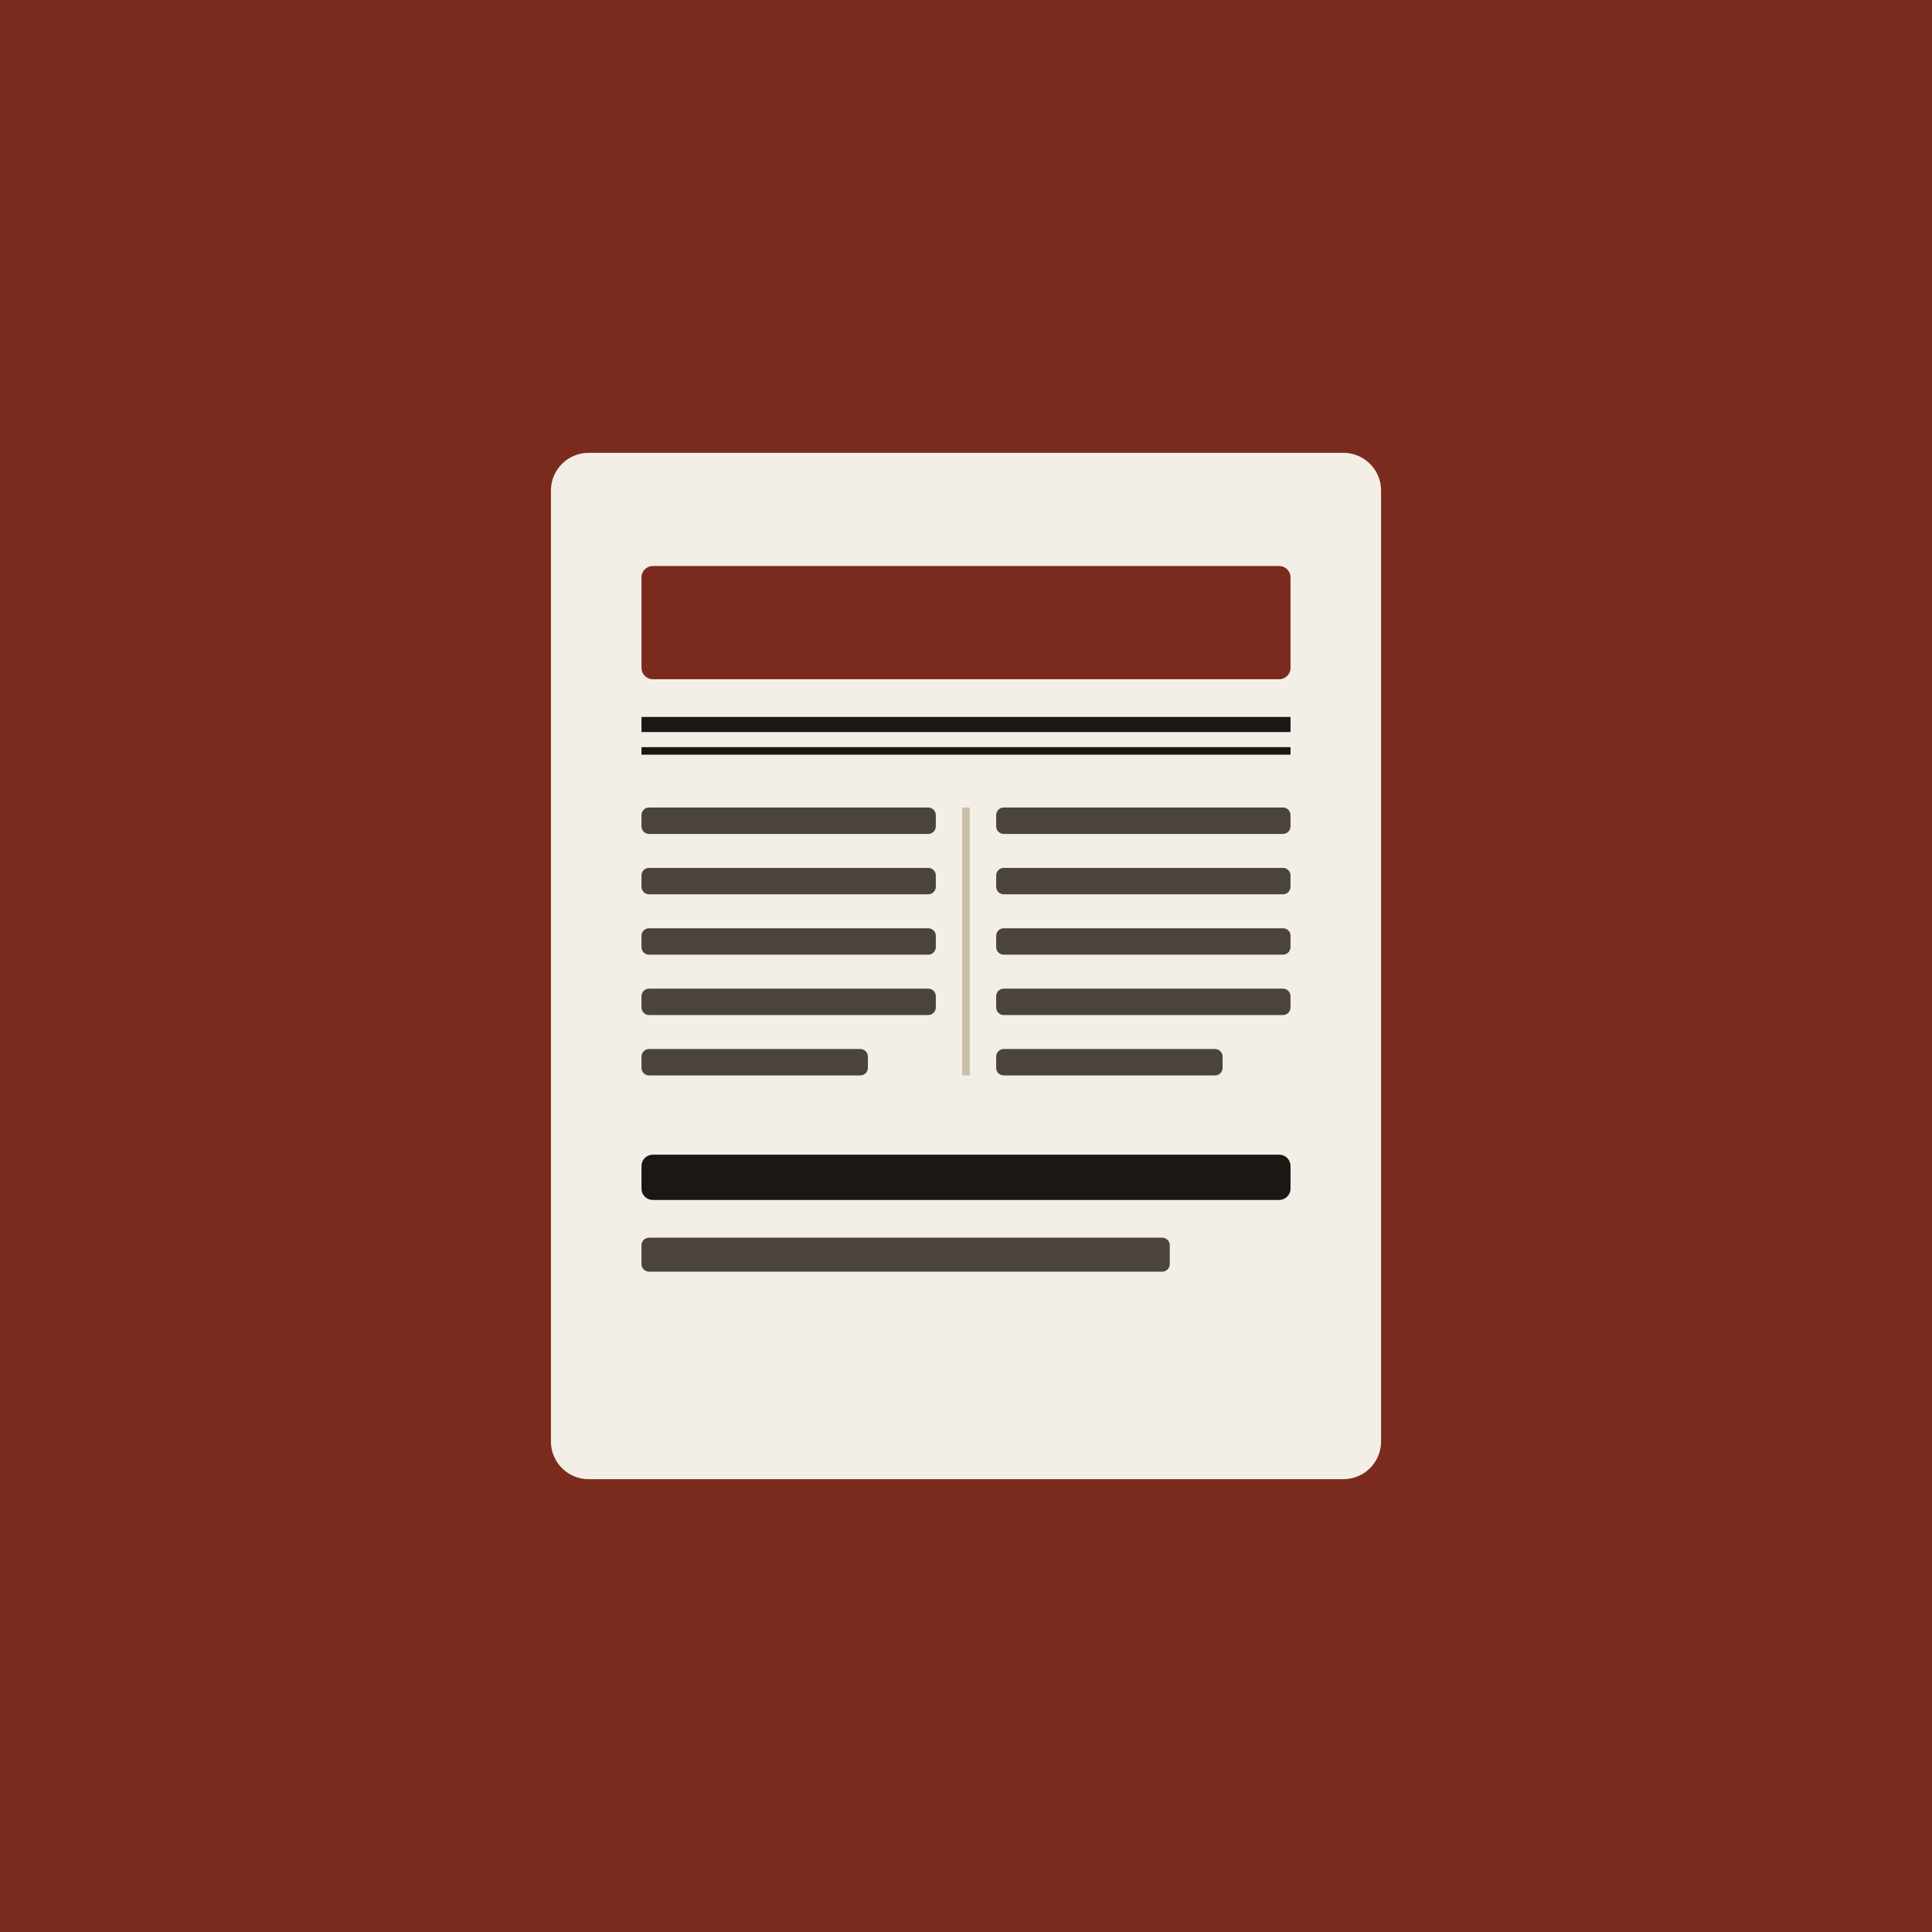
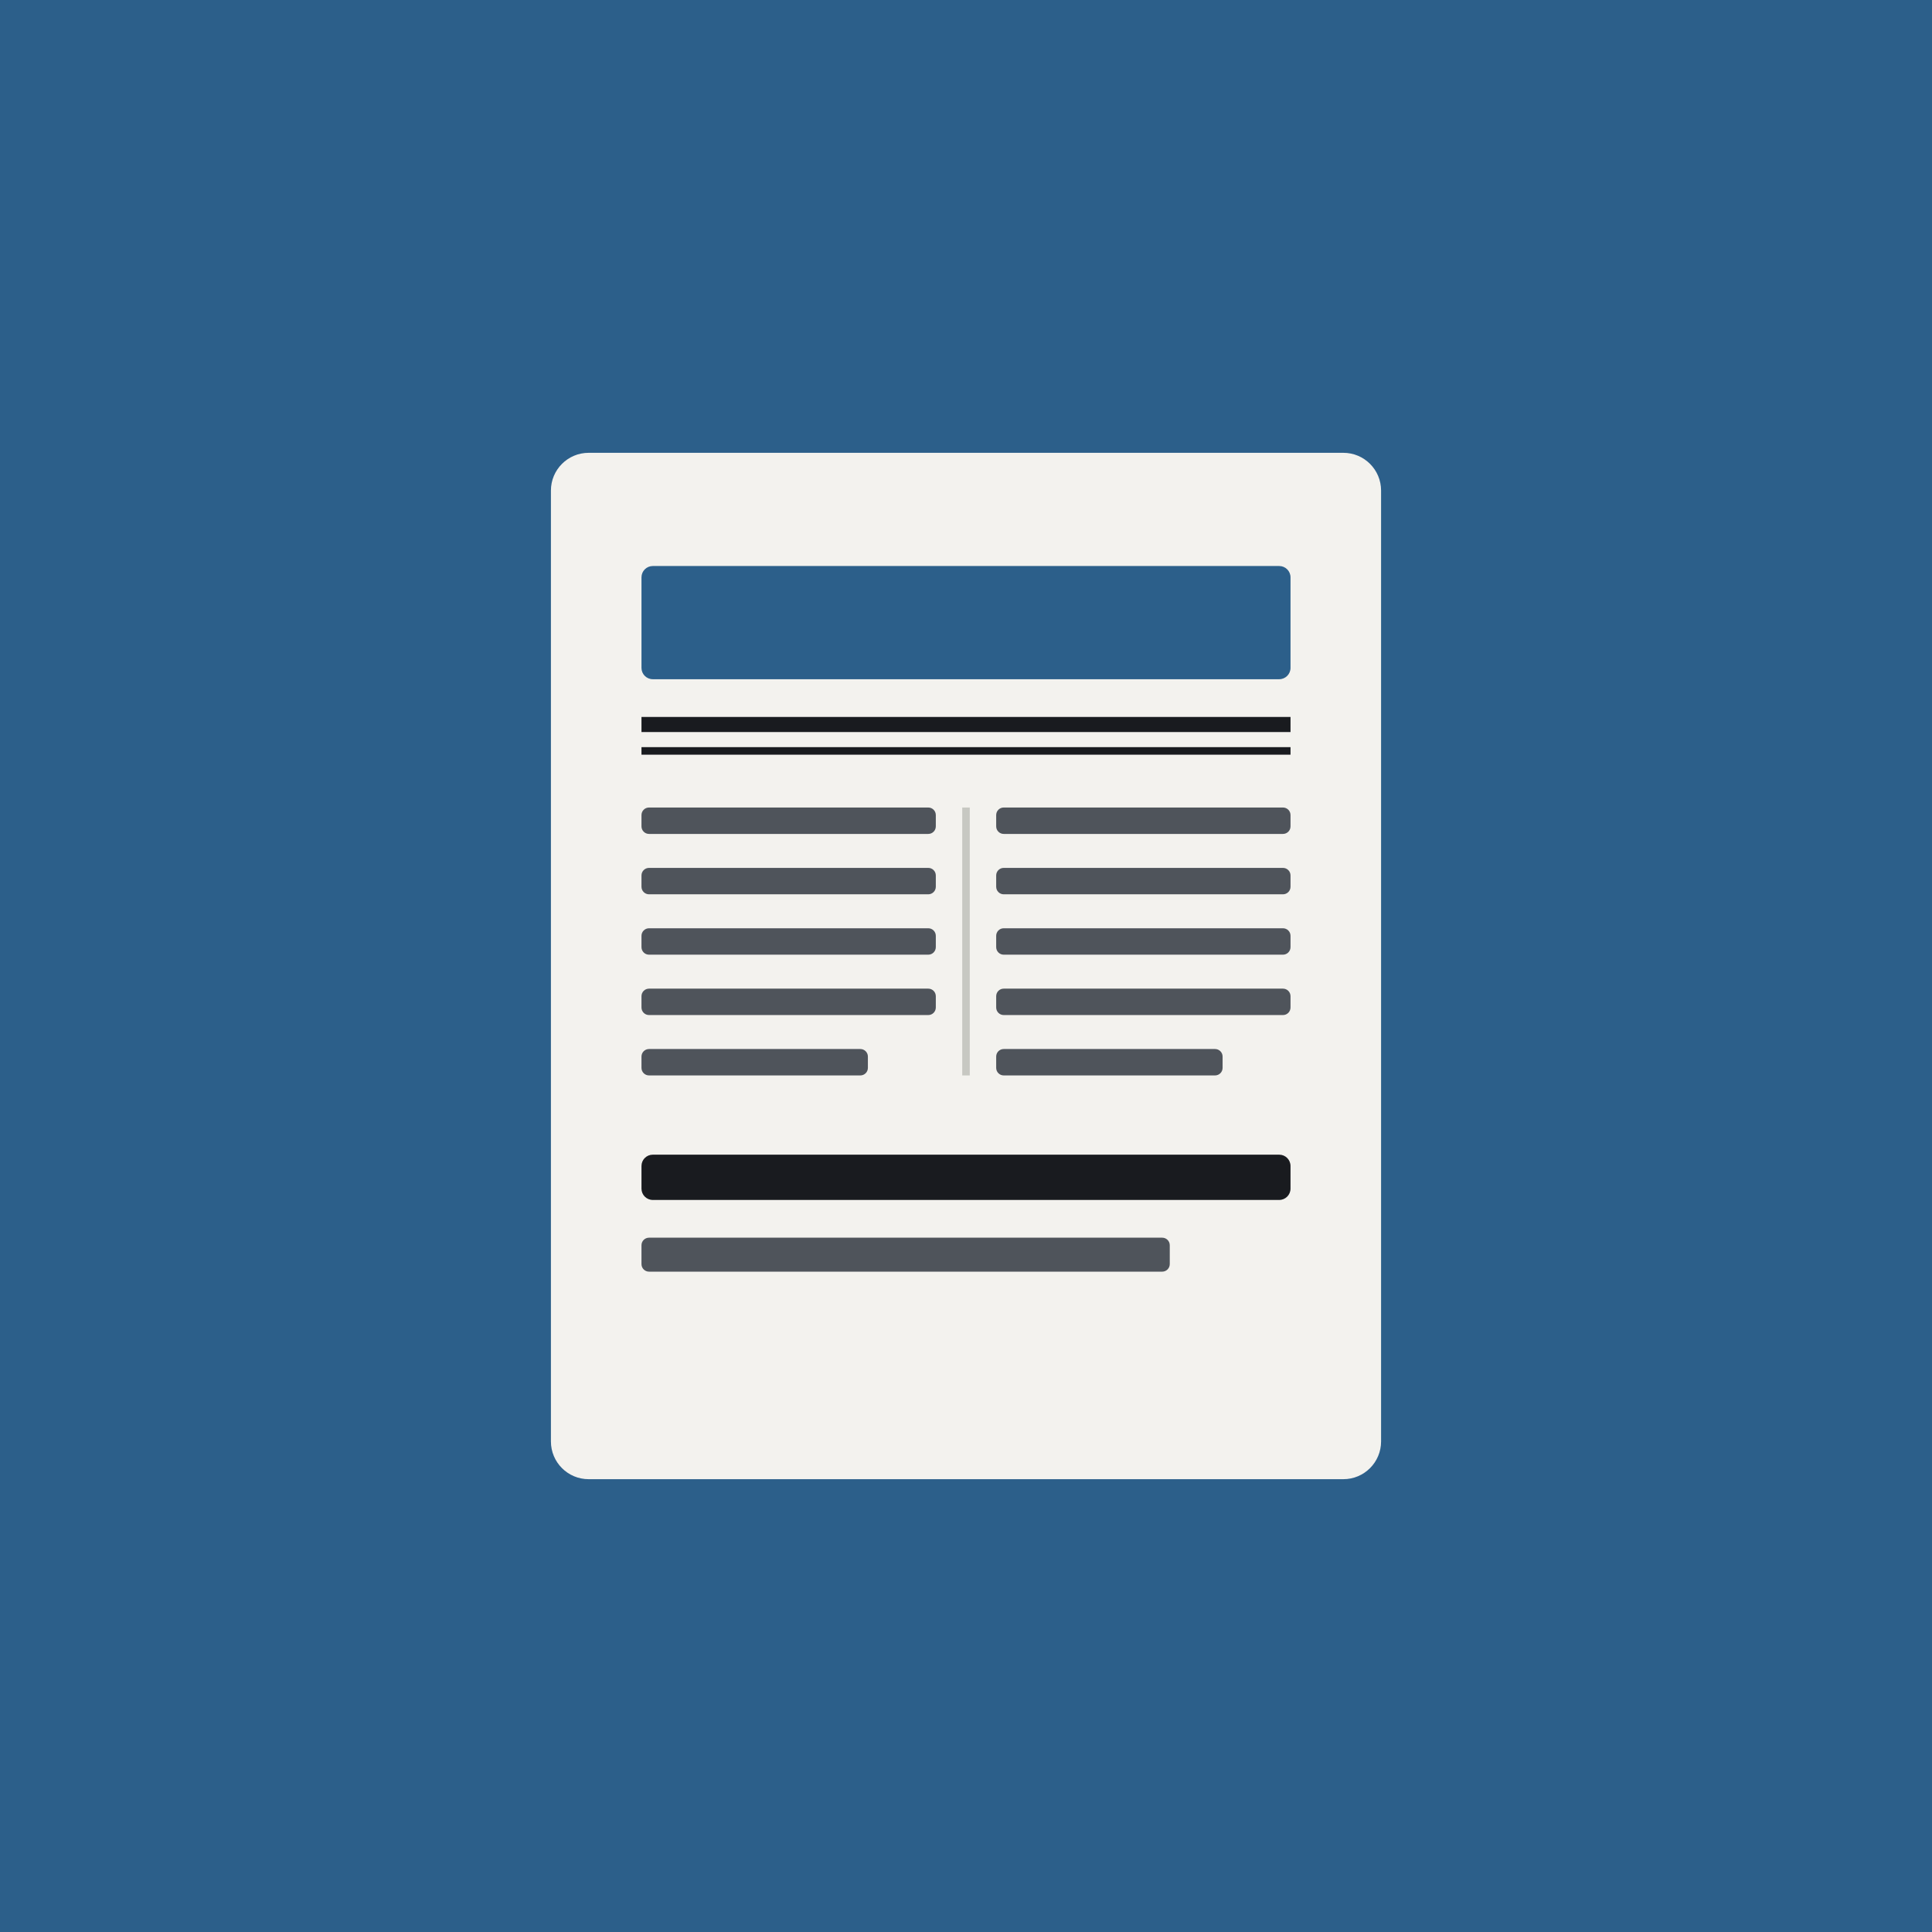
<svg xmlns="http://www.w3.org/2000/svg" width="512" height="512" viewBox="0 0 512 512">
-   <rect width="512" height="512" fill="#7a2b1d" />
+   <rect width="512" height="512" fill="#2c5f8a" />
  <g>
-     <rect x="146" y="120" width="220" height="272" rx="10" fill="#f4efe6" />
-     <rect x="170" y="150" width="172" height="30" rx="3" fill="#7a2b1d" />
-     <rect x="170" y="190" width="172" height="4" fill="#1a1714" />
-     <rect x="170" y="198" width="172" height="2" fill="#1a1714" />
-     <g fill="#4a443d">
+     <rect x="146" y="120" width="220" height="272" rx="10" fill="#f3f2ee" />
+     <rect x="170" y="150" width="172" height="30" rx="3" fill="#2c5f8a" />
+     <rect x="170" y="190" width="172" height="4" fill="#191b1f" />
+     <rect x="170" y="198" width="172" height="2" fill="#191b1f" />
+     <g fill="#4f545b">
      <rect x="170" y="214" width="78" height="7" rx="2" />
      <rect x="170" y="230" width="78" height="7" rx="2" />
      <rect x="170" y="246" width="78" height="7" rx="2" />
      <rect x="170" y="262" width="78" height="7" rx="2" />
      <rect x="170" y="278" width="60" height="7" rx="2" />
      <rect x="264" y="214" width="78" height="7" rx="2" />
      <rect x="264" y="230" width="78" height="7" rx="2" />
      <rect x="264" y="246" width="78" height="7" rx="2" />
      <rect x="264" y="262" width="78" height="7" rx="2" />
      <rect x="264" y="278" width="60" height="7" rx="2" />
    </g>
-     <rect x="255" y="214" width="2" height="71" fill="#cbbfa9" />
-     <rect x="170" y="306" width="172" height="12" rx="3" fill="#1a1714" />
-     <rect x="170" y="328" width="140" height="9" rx="2" fill="#4a443d" />
+     <rect x="255" y="214" width="2" height="71" fill="#c7c8c2" />
+     <rect x="170" y="306" width="172" height="12" rx="3" fill="#191b1f" />
+     <rect x="170" y="328" width="140" height="9" rx="2" fill="#4f545b" />
  </g>
</svg>
